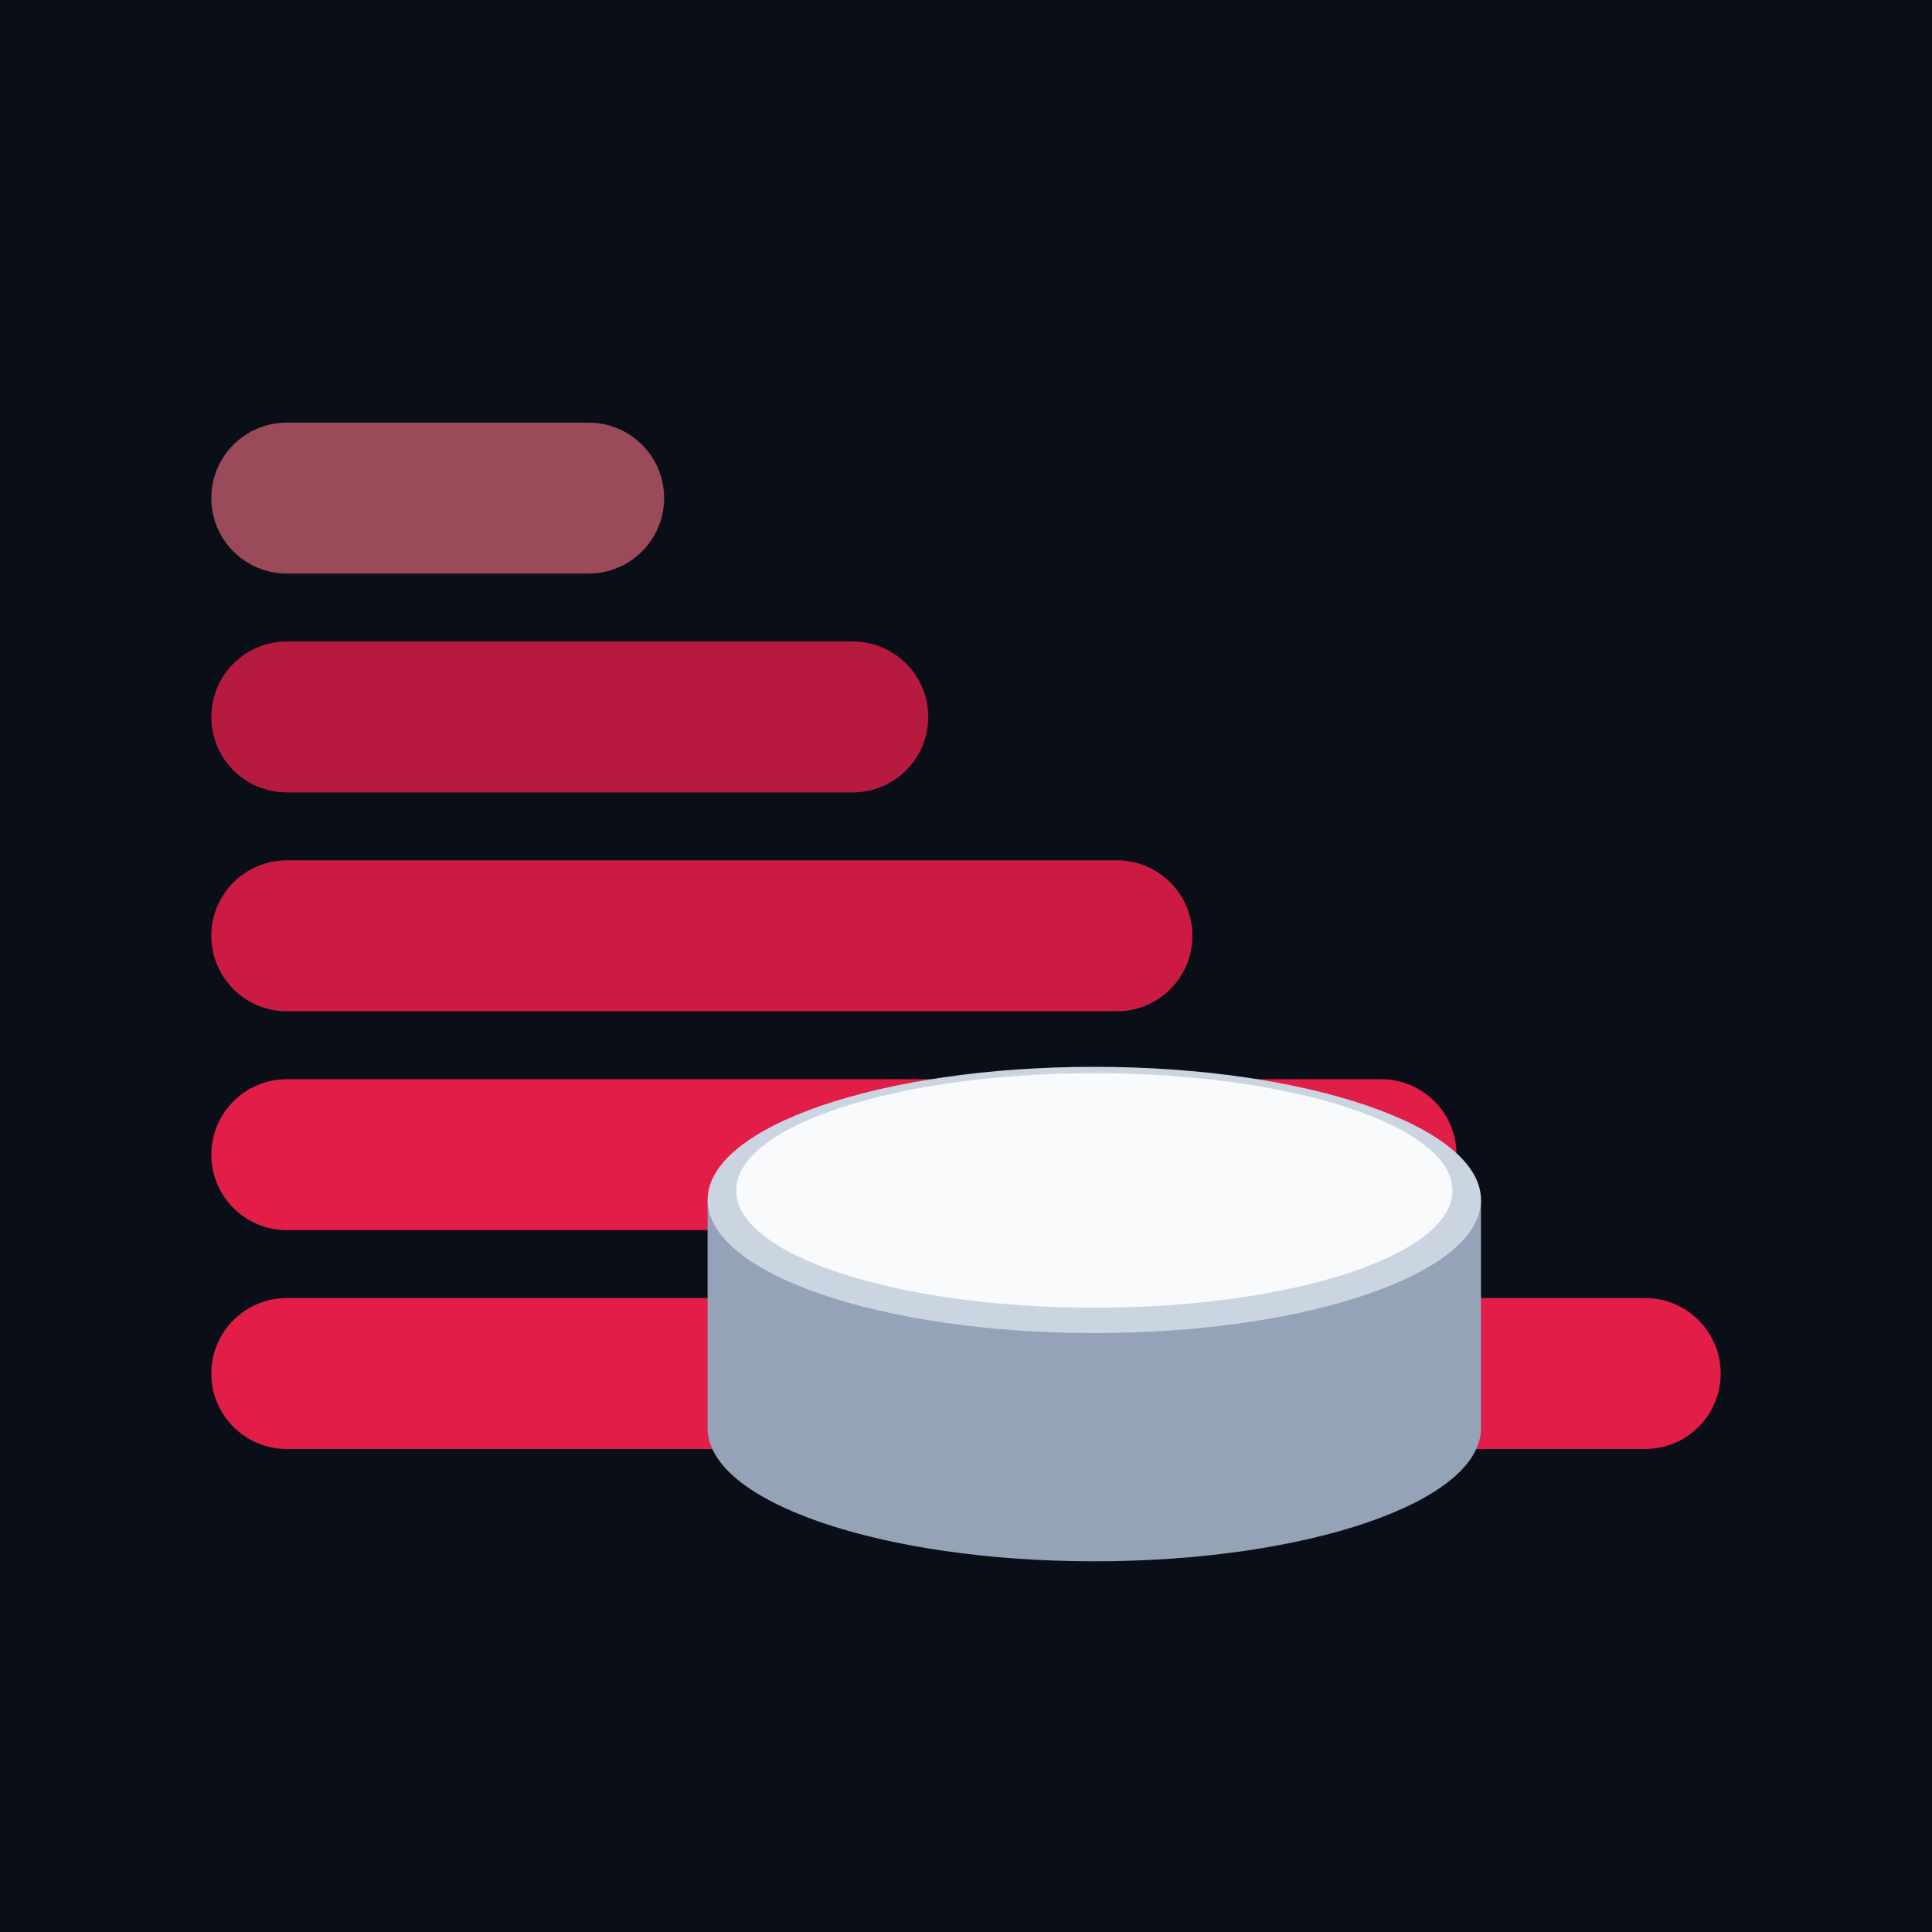
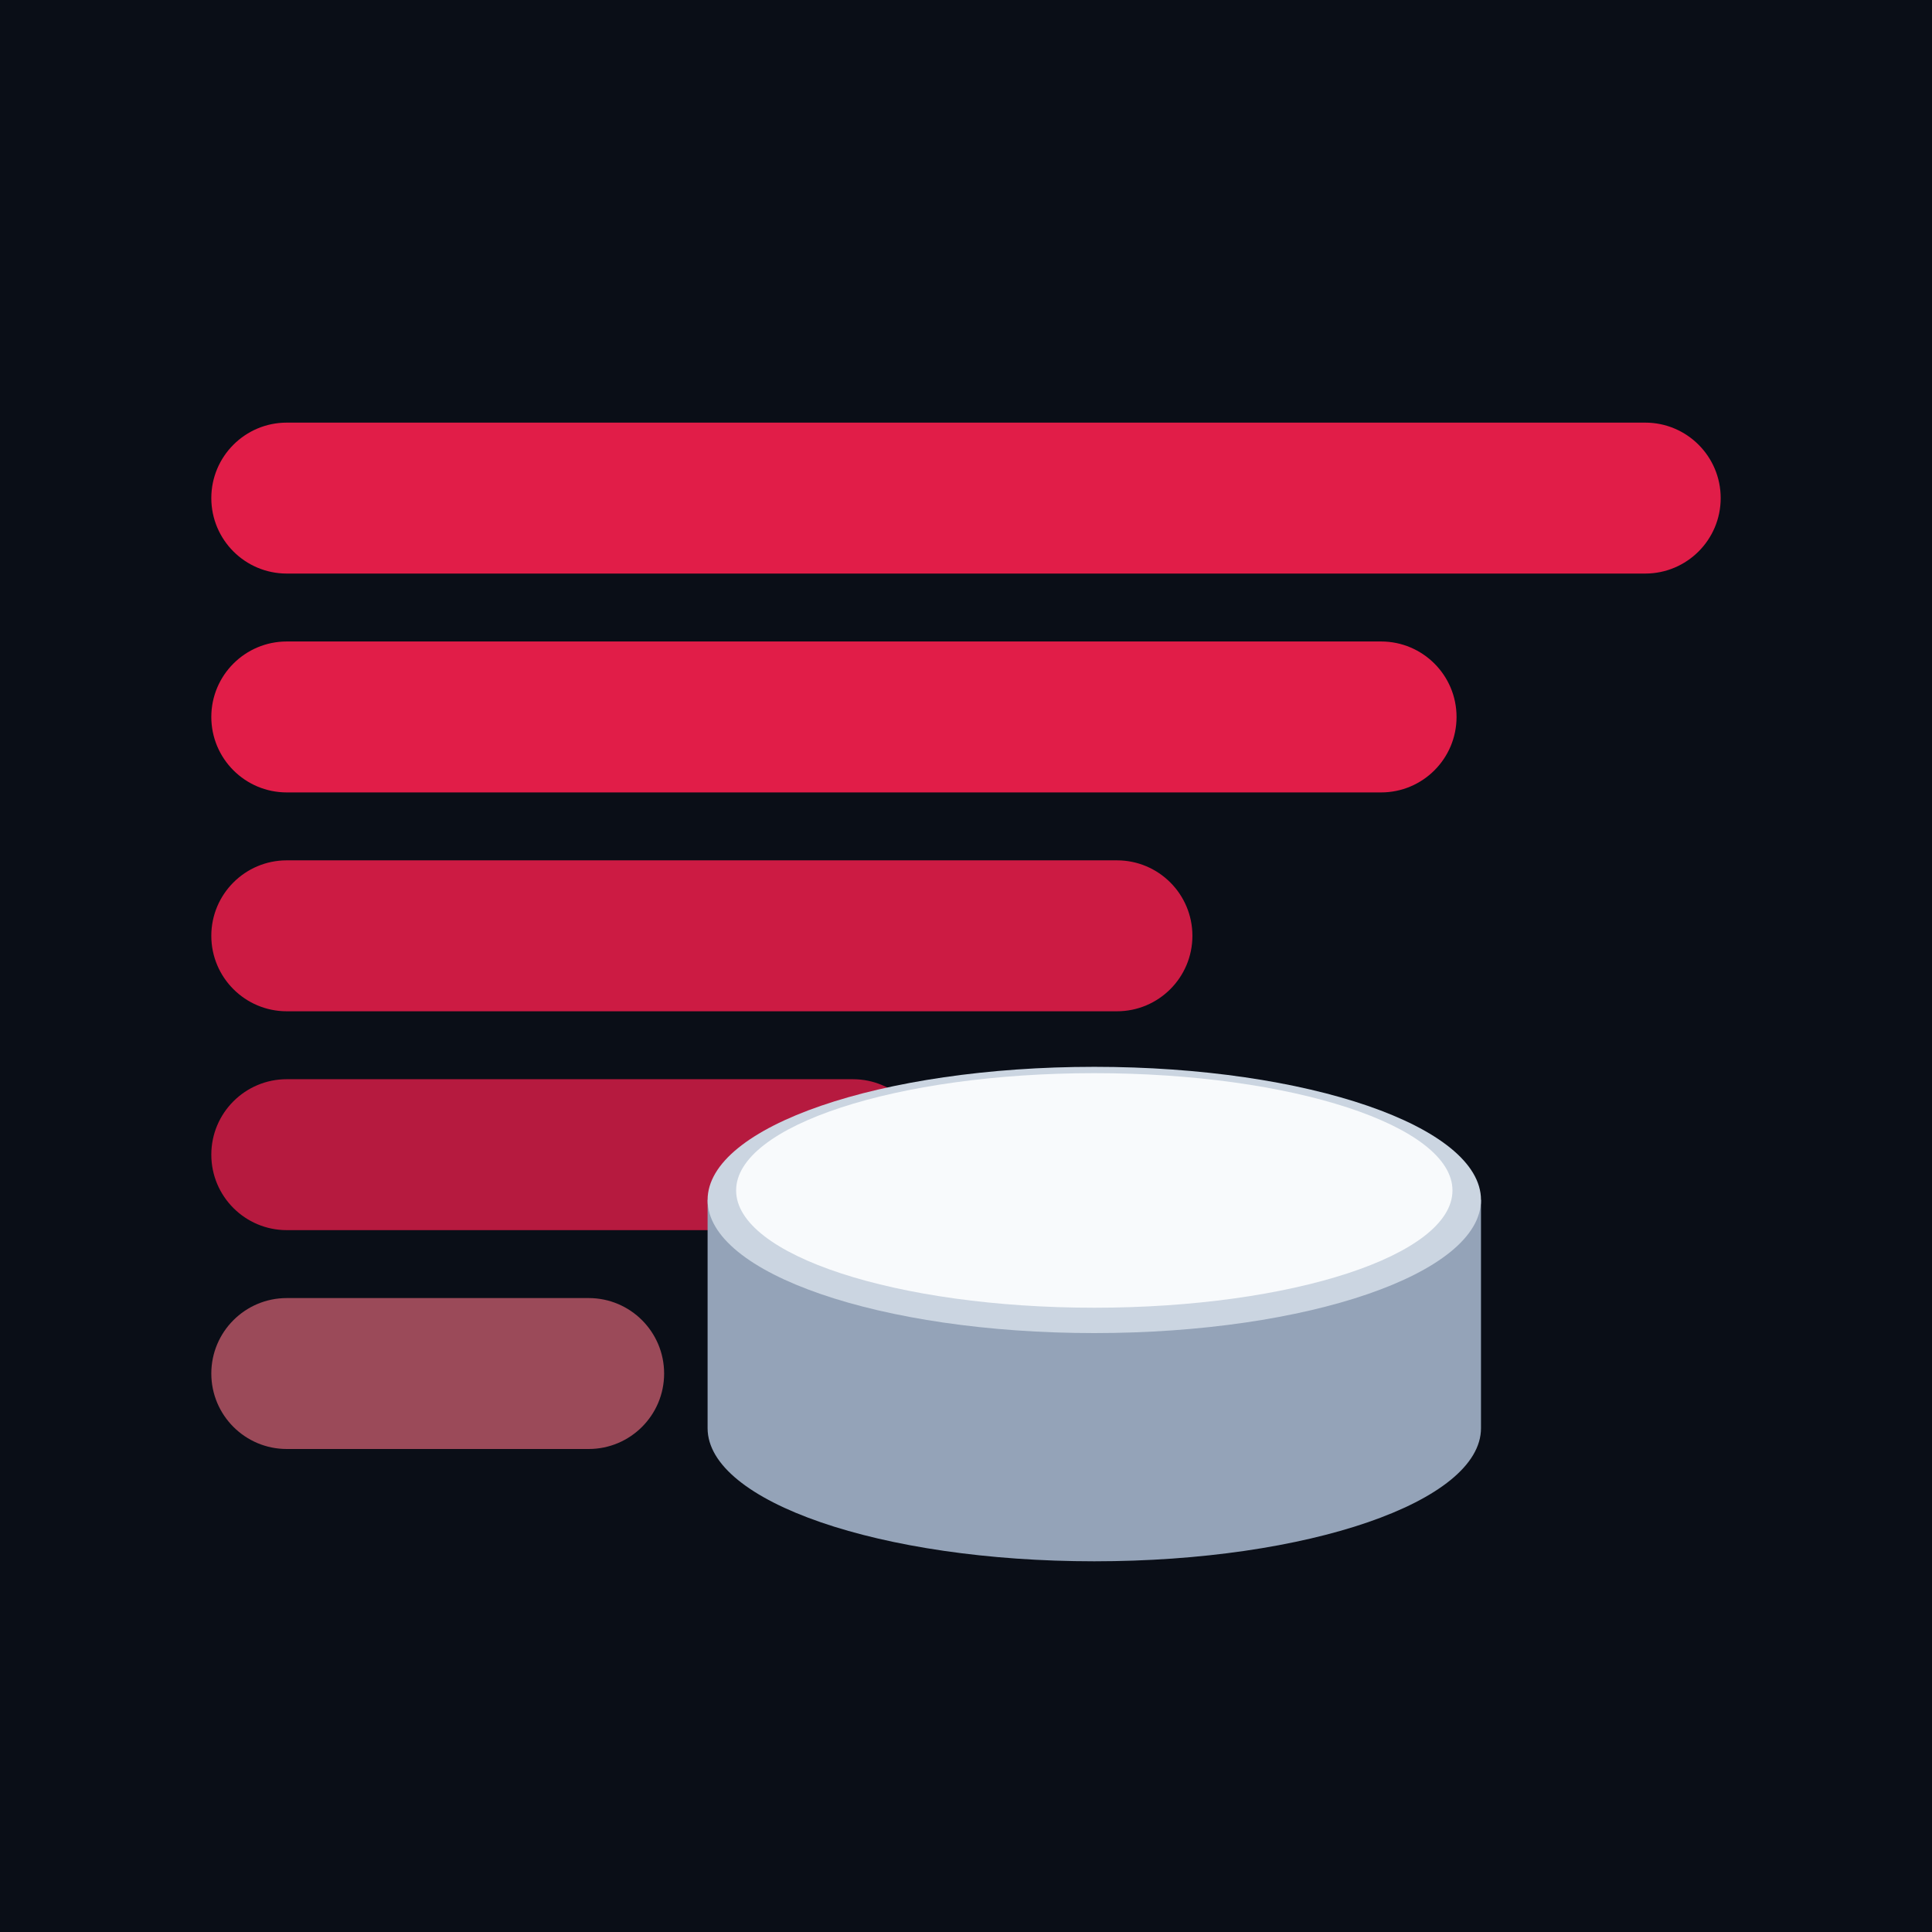
<svg xmlns="http://www.w3.org/2000/svg" viewBox="0 0 512 512" width="512" height="512">
  <rect width="512" height="512" fill="#0a0e17" />
  <g transform="translate(0 0)">
    <g>
-       <rect x="56" y="112" width="120" height="40" rx="20" fill="#fb7185" opacity="0.6" />
-       <rect x="56" y="170" width="190" height="40" rx="20" fill="#e11d48" opacity="0.8" />
+       <rect x="56" y="112" width="400" height="40" rx="20" fill="#e11d48" opacity="1" />
+       <rect x="56" y="170" width="330" height="40" rx="20" fill="#e11d48" opacity="1" />
      <rect x="56" y="228" width="260" height="40" rx="20" fill="#e11d48" opacity="0.9" />
-       <rect x="56" y="286" width="330" height="40" rx="20" fill="#e11d48" opacity="1" />
-       <rect x="56" y="344" width="400" height="40" rx="20" fill="#e11d48" opacity="1" />
+       <rect x="56" y="286" width="190" height="40" rx="20" fill="#e11d48" opacity="0.8" />
+       <rect x="56" y="344" width="120" height="40" rx="20" fill="#fb7185" opacity="0.6" />
      <g transform="translate(290 318) scale(.84) translate(-366 -232)">
        <path d="M244 232 V304 A122 42 0 0 0 488 304 V232 Z" fill="#94a3b8" />
        <ellipse cx="366" cy="232" rx="122" ry="42" fill="#cbd5e1" />
        <ellipse cx="366" cy="229" rx="113" ry="37" fill="#f8fafc" />
      </g>
    </g>
  </g>
</svg>
